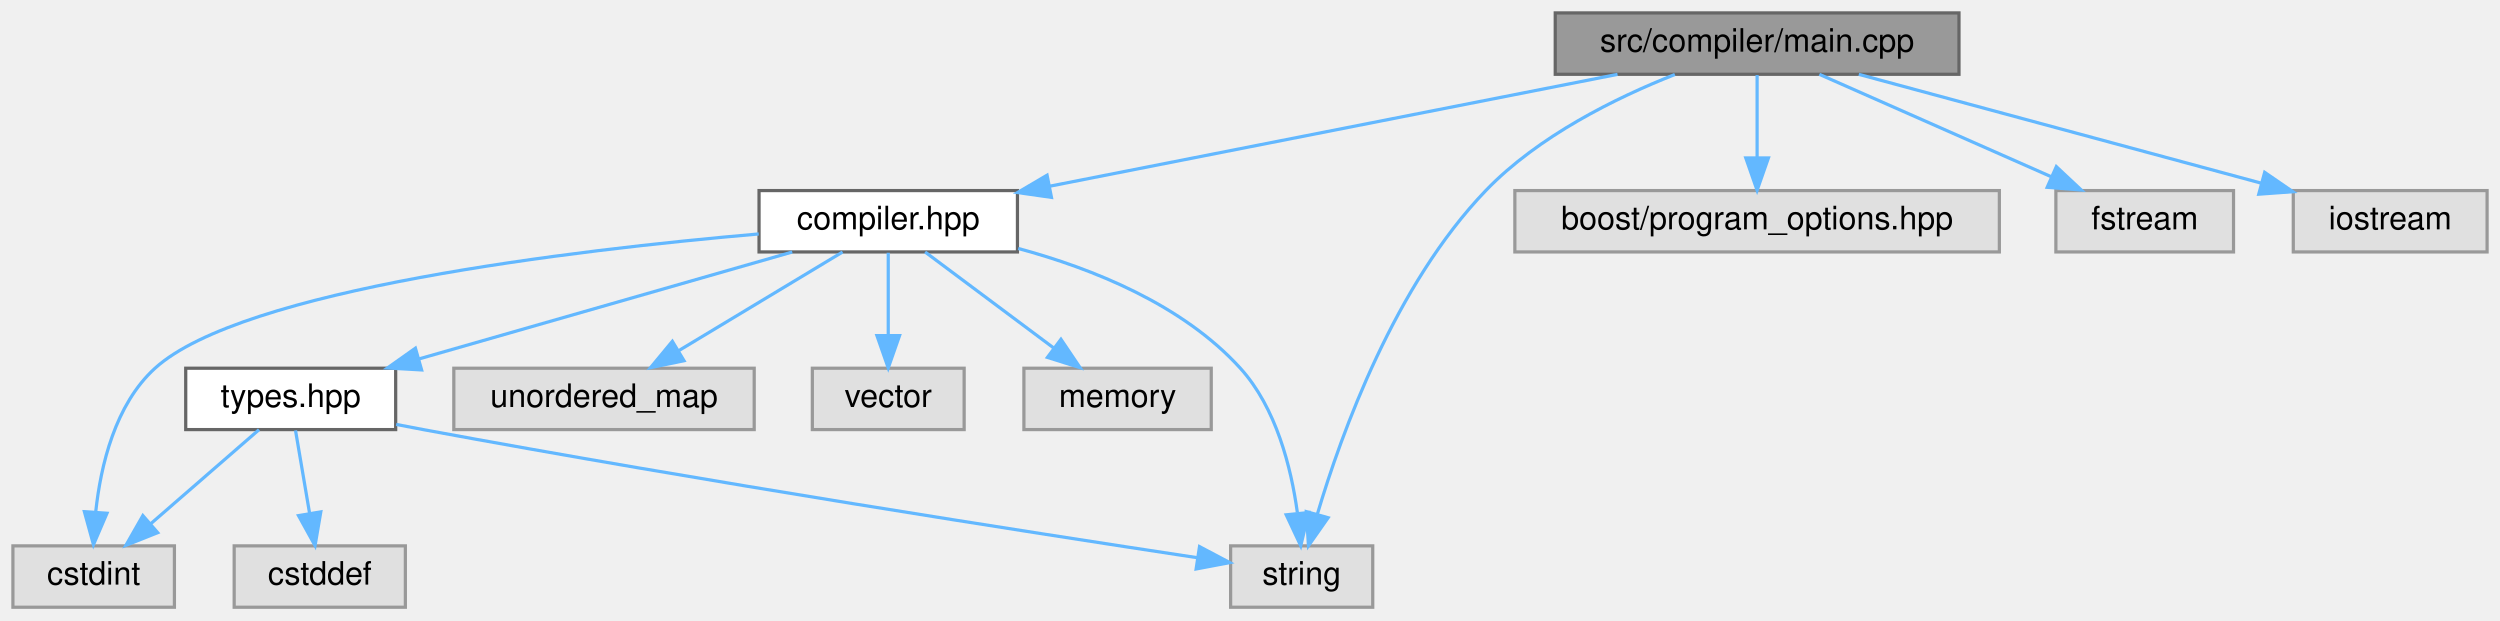
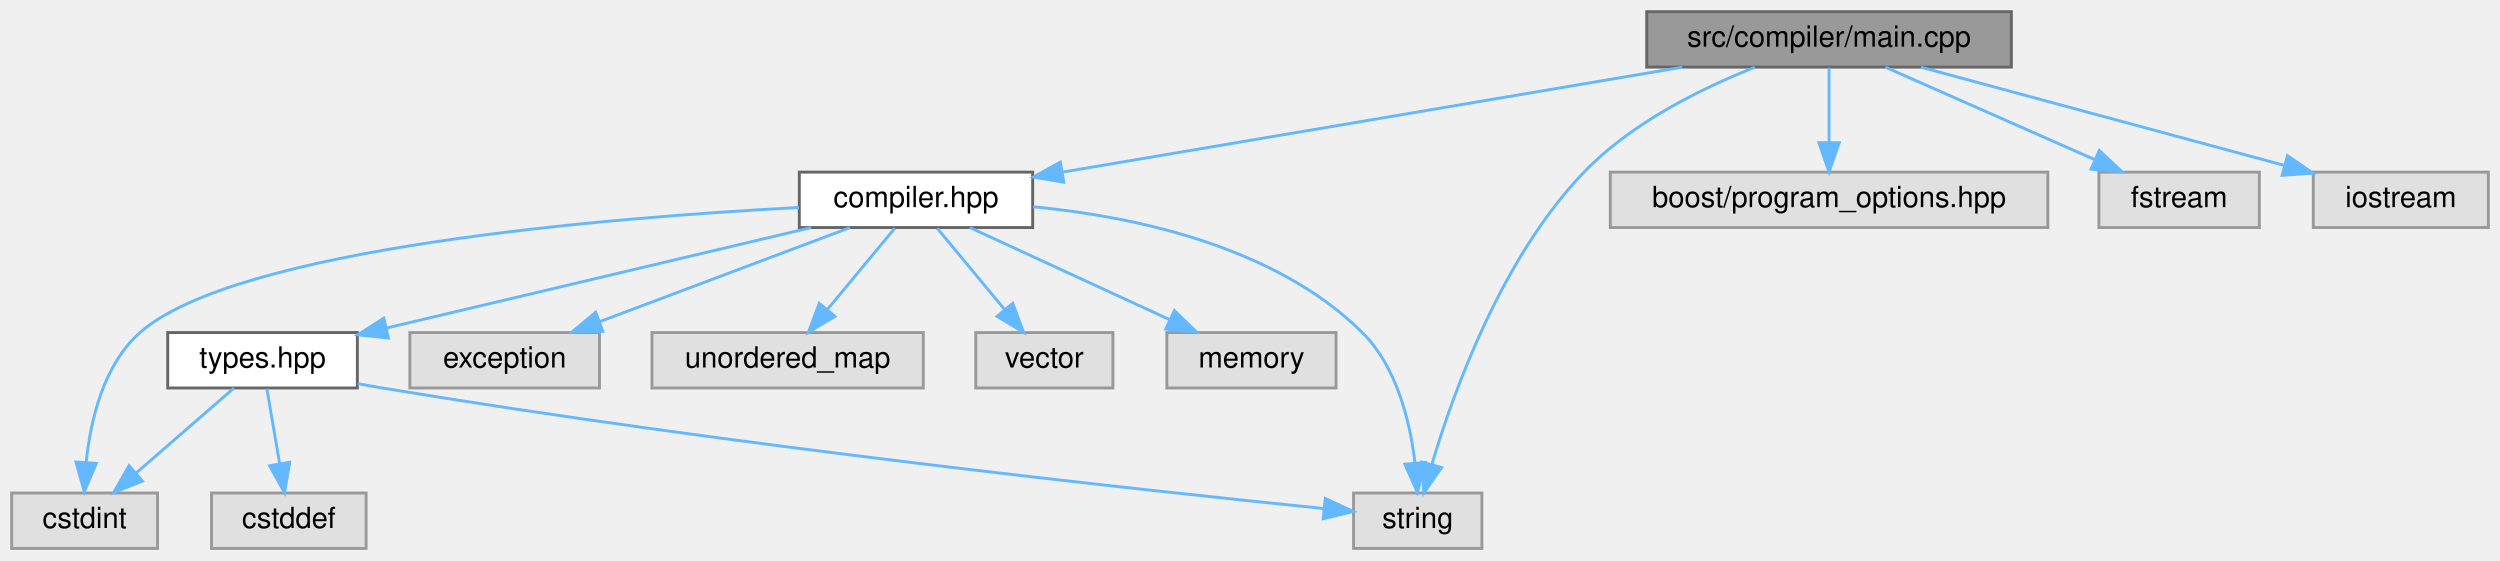
- <svg xmlns="http://www.w3.org/2000/svg" xmlns:xlink="http://www.w3.org/1999/xlink" width="774pt" height="192pt" viewBox="0.00 0.00 774.00 192.00">
+ <svg xmlns="http://www.w3.org/2000/svg" xmlns:xlink="http://www.w3.org/1999/xlink" width="857pt" height="192pt" viewBox="0.00 0.00 857.00 192.00">
  <g id="graph0" class="graph" transform="scale(1 1) rotate(0) translate(4 188)">
    <g id="Node000001" class="node">
      <g id="a_Node000001">
        <a xlink:title=" ">
-           <polygon fill="#999999" stroke="#666666" points="602.5,-184 477.5,-184 477.5,-165 602.5,-165 602.5,-184" />
-           <text text-anchor="middle" x="540" y="-172" font-family="Helvetica,sans-Serif" font-size="10.00">src/compiler/main.cpp</text>
+           <polygon fill="#999999" stroke="#666666" points="685.5,-184 560.5,-184 560.5,-165 685.5,-165 685.5,-184" />
+           <text text-anchor="middle" x="623" y="-172" font-family="Helvetica,sans-Serif" font-size="10.00">src/compiler/main.cpp</text>
        </a>
      </g>
    </g>
    <g id="Node000002" class="node">
      <g id="a_Node000002">
        <a xlink:href="compiler_8hpp.html" target="_top" xlink:title=" ">
-           <polygon fill="white" stroke="#666666" points="311,-129 231,-129 231,-110 311,-110 311,-129" />
-           <text text-anchor="middle" x="271" y="-117" font-family="Helvetica,sans-Serif" font-size="10.00">compiler.hpp</text>
+           <polygon fill="white" stroke="#666666" points="350,-129 270,-129 270,-110 350,-110 350,-129" />
+           <text text-anchor="middle" x="310" y="-117" font-family="Helvetica,sans-Serif" font-size="10.00">compiler.hpp</text>
        </a>
      </g>
    </g>
    <g id="edge1_Node000001_Node000002" class="edge">
      <g id="a_edge1_Node000001_Node000002">
        <a xlink:title=" ">
-           <path fill="none" stroke="#63b8ff" d="M496.78,-164.98C448.85,-155.54 371.62,-140.32 321.08,-130.37" />
-           <polygon fill="#63b8ff" stroke="#63b8ff" points="321.53,-126.89 311.04,-128.39 320.17,-133.76 321.53,-126.89" />
+           <path fill="none" stroke="#63b8ff" d="M572.71,-164.98C514.35,-155.1 418.68,-138.9 360.31,-129.02" />
+           <polygon fill="#63b8ff" stroke="#63b8ff" points="360.66,-125.53 350.21,-127.31 359.49,-132.43 360.66,-125.53" />
        </a>
      </g>
    </g>
    <g id="Node000006" class="node">
      <g id="a_Node000006">
        <a xlink:title=" ">
-           <polygon fill="#e0e0e0" stroke="#999999" points="421,-19 377,-19 377,0 421,0 421,-19" />
-           <text text-anchor="middle" x="399" y="-7" font-family="Helvetica,sans-Serif" font-size="10.00">string</text>
-         </a>
-       </g>
-     </g>
-     <g id="edge14_Node000001_Node000006" class="edge">
-       <g id="a_edge14_Node000001_Node000006">
-         <a xlink:title=" ">
-           <path fill="none" stroke="#63b8ff" d="M514.53,-164.93C496.31,-157.73 472.25,-145.89 456,-129 427.88,-99.76 411.33,-54.02 403.84,-28.77" />
-           <polygon fill="#63b8ff" stroke="#63b8ff" points="407.18,-27.71 401.1,-19.03 400.44,-29.6 407.18,-27.71" />
-         </a>
-       </g>
-     </g>
-     <g id="Node000010" class="node">
-       <g id="a_Node000010">
-         <a xlink:title=" ">
-           <polygon fill="#e0e0e0" stroke="#999999" points="615,-129 465,-129 465,-110 615,-110 615,-129" />
-           <text text-anchor="middle" x="540" y="-117" font-family="Helvetica,sans-Serif" font-size="10.00">boost/program_options.hpp</text>
-         </a>
-       </g>
-     </g>
-     <g id="edge11_Node000001_Node000010" class="edge">
-       <g id="a_edge11_Node000001_Node000010">
-         <a xlink:title=" ">
-           <path fill="none" stroke="#63b8ff" d="M540,-164.75C540,-157.8 540,-147.85 540,-139.13" />
-           <polygon fill="#63b8ff" stroke="#63b8ff" points="543.5,-139.09 540,-129.09 536.5,-139.09 543.5,-139.09" />
+           <polygon fill="#e0e0e0" stroke="#999999" points="504,-19 460,-19 460,0 504,0 504,-19" />
+           <text text-anchor="middle" x="482" y="-7" font-family="Helvetica,sans-Serif" font-size="10.00">string</text>
+         </a>
+       </g>
+     </g>
+     <g id="edge15_Node000001_Node000006" class="edge">
+       <g id="a_edge15_Node000001_Node000006">
+         <a xlink:title=" ">
+           <path fill="none" stroke="#63b8ff" d="M597.53,-164.93C579.31,-157.73 555.25,-145.89 539,-129 510.88,-99.76 494.33,-54.02 486.84,-28.77" />
+           <polygon fill="#63b8ff" stroke="#63b8ff" points="490.18,-27.71 484.1,-19.03 483.44,-29.6 490.18,-27.71" />
        </a>
      </g>
    </g>
    <g id="Node000011" class="node">
      <g id="a_Node000011">
        <a xlink:title=" ">
-           <polygon fill="#e0e0e0" stroke="#999999" points="687.5,-129 632.5,-129 632.5,-110 687.5,-110 687.5,-129" />
-           <text text-anchor="middle" x="660" y="-117" font-family="Helvetica,sans-Serif" font-size="10.00">fstream</text>
+           <polygon fill="#e0e0e0" stroke="#999999" points="698,-129 548,-129 548,-110 698,-110 698,-129" />
+           <text text-anchor="middle" x="623" y="-117" font-family="Helvetica,sans-Serif" font-size="10.00">boost/program_options.hpp</text>
        </a>
      </g>
    </g>
    <g id="edge12_Node000001_Node000011" class="edge">
      <g id="a_edge12_Node000001_Node000011">
        <a xlink:title=" ">
-           <path fill="none" stroke="#63b8ff" d="M559.28,-164.98C578.67,-156.42 608.81,-143.11 631.07,-133.28" />
-           <polygon fill="#63b8ff" stroke="#63b8ff" points="632.64,-136.41 640.37,-129.17 629.81,-130.01 632.64,-136.41" />
+           <path fill="none" stroke="#63b8ff" d="M623,-164.75C623,-157.8 623,-147.85 623,-139.13" />
+           <polygon fill="#63b8ff" stroke="#63b8ff" points="626.5,-139.09 623,-129.09 619.5,-139.09 626.5,-139.09" />
        </a>
      </g>
    </g>
    <g id="Node000012" class="node">
      <g id="a_Node000012">
        <a xlink:title=" ">
-           <polygon fill="#e0e0e0" stroke="#999999" points="766,-129 706,-129 706,-110 766,-110 766,-129" />
-           <text text-anchor="middle" x="736" y="-117" font-family="Helvetica,sans-Serif" font-size="10.00">iostream</text>
+           <polygon fill="#e0e0e0" stroke="#999999" points="770.5,-129 715.5,-129 715.5,-110 770.5,-110 770.5,-129" />
+           <text text-anchor="middle" x="743" y="-117" font-family="Helvetica,sans-Serif" font-size="10.00">fstream</text>
        </a>
      </g>
    </g>
    <g id="edge13_Node000001_Node000012" class="edge">
      <g id="a_edge13_Node000001_Node000012">
        <a xlink:title=" ">
-           <path fill="none" stroke="#63b8ff" d="M571.49,-164.98C605.32,-155.84 659.17,-141.28 695.98,-131.32" />
-           <polygon fill="#63b8ff" stroke="#63b8ff" points="697.14,-134.64 705.87,-128.65 695.31,-127.88 697.14,-134.64" />
+           <path fill="none" stroke="#63b8ff" d="M642.28,-164.98C661.67,-156.42 691.81,-143.11 714.07,-133.28" />
+           <polygon fill="#63b8ff" stroke="#63b8ff" points="715.64,-136.41 723.37,-129.17 712.81,-130.01 715.64,-136.41" />
+         </a>
+       </g>
+     </g>
+     <g id="Node000013" class="node">
+       <g id="a_Node000013">
+         <a xlink:title=" ">
+           <polygon fill="#e0e0e0" stroke="#999999" points="849,-129 789,-129 789,-110 849,-110 849,-129" />
+           <text text-anchor="middle" x="819" y="-117" font-family="Helvetica,sans-Serif" font-size="10.00">iostream</text>
+         </a>
+       </g>
+     </g>
+     <g id="edge14_Node000001_Node000013" class="edge">
+       <g id="a_edge14_Node000001_Node000013">
+         <a xlink:title=" ">
+           <path fill="none" stroke="#63b8ff" d="M654.49,-164.98C688.32,-155.84 742.17,-141.28 778.98,-131.32" />
+           <polygon fill="#63b8ff" stroke="#63b8ff" points="780.14,-134.64 788.87,-128.65 778.31,-127.88 780.14,-134.64" />
        </a>
      </g>
    </g>
    <g id="Node000003" class="node">
      <g id="a_Node000003">
        <a xlink:href="types_8hpp.html" target="_top" xlink:title=" ">
          <polygon fill="white" stroke="#666666" points="118.5,-74 53.5,-74 53.5,-55 118.5,-55 118.5,-74" />
          <text text-anchor="middle" x="86" y="-62" font-family="Helvetica,sans-Serif" font-size="10.00">types.hpp</text>
        </a>
      </g>
    </g>
    <g id="edge2_Node000002_Node000003" class="edge">
      <g id="a_edge2_Node000002_Node000003">
        <a xlink:title=" ">
-           <path fill="none" stroke="#63b8ff" d="M241.28,-109.98C209.95,-101.01 160.43,-86.82 125.76,-76.89" />
-           <polygon fill="#63b8ff" stroke="#63b8ff" points="126.53,-73.47 115.96,-74.08 124.61,-80.2 126.53,-73.47" />
+           <path fill="none" stroke="#63b8ff" d="M274.01,-109.98C234.37,-100.6 170.66,-85.53 128.57,-75.57" />
+           <polygon fill="#63b8ff" stroke="#63b8ff" points="129.16,-72.12 118.62,-73.22 127.55,-78.93 129.16,-72.12" />
        </a>
      </g>
    </g>
    <g id="Node000005" class="node">
      <g id="a_Node000005">
        <a xlink:title=" ">
          <polygon fill="#e0e0e0" stroke="#999999" points="50,-19 0,-19 0,0 50,0 50,-19" />
          <text text-anchor="middle" x="25" y="-7" font-family="Helvetica,sans-Serif" font-size="10.00">cstdint</text>
        </a>
      </g>
    </g>
    <g id="edge6_Node000002_Node000005" class="edge">
      <g id="a_edge6_Node000002_Node000005">
        <a xlink:title=" ">
-           <path fill="none" stroke="#63b8ff" d="M230.9,-115.57C173.25,-110.55 70.92,-98.42 44,-74 31.63,-62.77 27.18,-43.86 25.64,-29.58" />
-           <polygon fill="#63b8ff" stroke="#63b8ff" points="29.12,-29.1 24.94,-19.37 22.13,-29.58 29.12,-29.1" />
-         </a>
-       </g>
-     </g>
-     <g id="edge7_Node000002_Node000006" class="edge">
-       <g id="a_edge7_Node000002_Node000006">
-         <a xlink:title=" ">
-           <path fill="none" stroke="#63b8ff" d="M311.24,-111.07C334.31,-104.84 362.14,-93.68 380,-74 391.12,-61.75 395.74,-43.24 397.66,-29.35" />
-           <polygon fill="#63b8ff" stroke="#63b8ff" points="401.18,-29.33 398.71,-19.02 394.21,-28.61 401.18,-29.33" />
+           <path fill="none" stroke="#63b8ff" d="M269.86,-116.87C203.97,-113.39 76.87,-103 44,-74 31.47,-62.95 27.04,-44.01 25.56,-29.68" />
+           <polygon fill="#63b8ff" stroke="#63b8ff" points="29.03,-29.17 24.9,-19.42 22.04,-29.62 29.03,-29.17" />
+         </a>
+       </g>
+     </g>
+     <g id="edge8_Node000002_Node000006" class="edge">
+       <g id="a_edge8_Node000002_Node000006">
+         <a xlink:title=" ">
+           <path fill="none" stroke="#63b8ff" d="M350.12,-117.13C384.49,-113.82 433.06,-103.72 463,-74 474.86,-62.23 479.38,-43.39 481.07,-29.28" />
+           <polygon fill="#63b8ff" stroke="#63b8ff" points="484.56,-29.46 481.9,-19.2 477.59,-28.88 484.56,-29.46" />
        </a>
      </g>
    </g>
    <g id="Node000007" class="node">
      <g id="a_Node000007">
        <a xlink:title=" ">
-           <polygon fill="#e0e0e0" stroke="#999999" points="229.5,-74 136.5,-74 136.5,-55 229.5,-55 229.5,-74" />
-           <text text-anchor="middle" x="183" y="-62" font-family="Helvetica,sans-Serif" font-size="10.00">unordered_map</text>
-         </a>
-       </g>
-     </g>
-     <g id="edge8_Node000002_Node000007" class="edge">
-       <g id="a_edge8_Node000002_Node000007">
-         <a xlink:title=" ">
-           <path fill="none" stroke="#63b8ff" d="M256.86,-109.98C243.21,-101.77 222.31,-89.18 206.22,-79.49" />
-           <polygon fill="#63b8ff" stroke="#63b8ff" points="207.77,-76.33 197.4,-74.17 204.16,-82.33 207.77,-76.33" />
+           <polygon fill="#e0e0e0" stroke="#999999" points="201.5,-74 136.5,-74 136.5,-55 201.5,-55 201.5,-74" />
+           <text text-anchor="middle" x="169" y="-62" font-family="Helvetica,sans-Serif" font-size="10.00">exception</text>
+         </a>
+       </g>
+     </g>
+     <g id="edge7_Node000002_Node000007" class="edge">
+       <g id="a_edge7_Node000002_Node000007">
+         <a xlink:title=" ">
+           <path fill="none" stroke="#63b8ff" d="M287.35,-109.98C264.15,-101.27 227.88,-87.63 201.6,-77.75" />
+           <polygon fill="#63b8ff" stroke="#63b8ff" points="202.66,-74.41 192.07,-74.17 200.2,-80.97 202.66,-74.41" />
        </a>
      </g>
    </g>
    <g id="Node000008" class="node">
      <g id="a_Node000008">
        <a xlink:title=" ">
-           <polygon fill="#e0e0e0" stroke="#999999" points="294.5,-74 247.5,-74 247.5,-55 294.5,-55 294.5,-74" />
-           <text text-anchor="middle" x="271" y="-62" font-family="Helvetica,sans-Serif" font-size="10.00">vector</text>
+           <polygon fill="#e0e0e0" stroke="#999999" points="312.5,-74 219.5,-74 219.5,-55 312.5,-55 312.5,-74" />
+           <text text-anchor="middle" x="266" y="-62" font-family="Helvetica,sans-Serif" font-size="10.00">unordered_map</text>
        </a>
      </g>
    </g>
    <g id="edge9_Node000002_Node000008" class="edge">
      <g id="a_edge9_Node000002_Node000008">
        <a xlink:title=" ">
-           <path fill="none" stroke="#63b8ff" d="M271,-109.75C271,-102.8 271,-92.85 271,-84.13" />
-           <polygon fill="#63b8ff" stroke="#63b8ff" points="274.5,-84.09 271,-74.09 267.5,-84.09 274.5,-84.09" />
+           <path fill="none" stroke="#63b8ff" d="M302.73,-109.75C296.46,-102.18 287.21,-91.05 279.57,-81.84" />
+           <polygon fill="#63b8ff" stroke="#63b8ff" points="282.21,-79.55 273.13,-74.09 276.83,-84.02 282.21,-79.55" />
        </a>
      </g>
    </g>
    <g id="Node000009" class="node">
      <g id="a_Node000009">
        <a xlink:title=" ">
-           <polygon fill="#e0e0e0" stroke="#999999" points="371,-74 313,-74 313,-55 371,-55 371,-74" />
-           <text text-anchor="middle" x="342" y="-62" font-family="Helvetica,sans-Serif" font-size="10.00">memory</text>
+           <polygon fill="#e0e0e0" stroke="#999999" points="377.5,-74 330.5,-74 330.5,-55 377.5,-55 377.5,-74" />
+           <text text-anchor="middle" x="354" y="-62" font-family="Helvetica,sans-Serif" font-size="10.00">vector</text>
        </a>
      </g>
    </g>
    <g id="edge10_Node000002_Node000009" class="edge">
      <g id="a_edge10_Node000002_Node000009">
        <a xlink:title=" ">
-           <path fill="none" stroke="#63b8ff" d="M282.41,-109.98C293.11,-102 309.34,-89.88 322.16,-80.31" />
-           <polygon fill="#63b8ff" stroke="#63b8ff" points="324.47,-82.96 330.39,-74.17 320.28,-77.35 324.47,-82.96" />
+           <path fill="none" stroke="#63b8ff" d="M317.27,-109.75C323.54,-102.18 332.79,-91.05 340.43,-81.84" />
+           <polygon fill="#63b8ff" stroke="#63b8ff" points="343.17,-84.02 346.87,-74.09 337.79,-79.55 343.17,-84.02" />
+         </a>
+       </g>
+     </g>
+     <g id="Node000010" class="node">
+       <g id="a_Node000010">
+         <a xlink:title=" ">
+           <polygon fill="#e0e0e0" stroke="#999999" points="454,-74 396,-74 396,-55 454,-55 454,-74" />
+           <text text-anchor="middle" x="425" y="-62" font-family="Helvetica,sans-Serif" font-size="10.00">memory</text>
+         </a>
+       </g>
+     </g>
+     <g id="edge11_Node000002_Node000010" class="edge">
+       <g id="a_edge11_Node000002_Node000010">
+         <a xlink:title=" ">
+           <path fill="none" stroke="#63b8ff" d="M328.48,-109.98C346.98,-101.46 375.68,-88.23 396.98,-78.41" />
+           <polygon fill="#63b8ff" stroke="#63b8ff" points="398.57,-81.53 406.19,-74.17 395.64,-75.18 398.57,-81.53" />
        </a>
      </g>
    </g>
    <g id="Node000004" class="node">
      <g id="a_Node000004">
        <a xlink:title=" ">
          <polygon fill="#e0e0e0" stroke="#999999" points="121.5,-19 68.5,-19 68.5,0 121.5,0 121.5,-19" />
          <text text-anchor="middle" x="95" y="-7" font-family="Helvetica,sans-Serif" font-size="10.00">cstddef</text>
        </a>
      </g>
    </g>
    <g id="edge3_Node000003_Node000004" class="edge">
      <g id="a_edge3_Node000003_Node000004">
        <a xlink:title=" ">
          <path fill="none" stroke="#63b8ff" d="M87.49,-54.75C88.67,-47.8 90.36,-37.85 91.84,-29.13" />
          <polygon fill="#63b8ff" stroke="#63b8ff" points="95.32,-29.53 93.54,-19.09 88.42,-28.36 95.32,-29.53" />
        </a>
      </g>
    </g>
    <g id="edge4_Node000003_Node000005" class="edge">
      <g id="a_edge4_Node000003_Node000005">
        <a xlink:title=" ">
          <path fill="none" stroke="#63b8ff" d="M76.2,-54.98C67.18,-47.15 53.59,-35.34 42.68,-25.86" />
          <polygon fill="#63b8ff" stroke="#63b8ff" points="44.82,-23.09 34.98,-19.17 40.23,-28.37 44.82,-23.09" />
        </a>
      </g>
    </g>
    <g id="edge5_Node000003_Node000006" class="edge">
      <g id="a_edge5_Node000003_Node000006">
        <a xlink:title=" ">
-           <path fill="none" stroke="#63b8ff" d="M118.65,-56.6C121.47,-56.04 124.28,-55.5 127,-55 213.31,-39 315.6,-23.08 366.64,-15.34" />
-           <polygon fill="#63b8ff" stroke="#63b8ff" points="367.37,-18.77 376.73,-13.82 366.32,-11.85 367.37,-18.77" />
+           <path fill="none" stroke="#63b8ff" d="M118.63,-56.49C121.46,-55.96 124.27,-55.45 127,-55 245.45,-35.33 387.44,-19.99 449.88,-13.66" />
+           <polygon fill="#63b8ff" stroke="#63b8ff" points="450.29,-17.14 459.89,-12.65 449.59,-10.17 450.29,-17.14" />
        </a>
      </g>
    </g>
  </g>
</svg>
